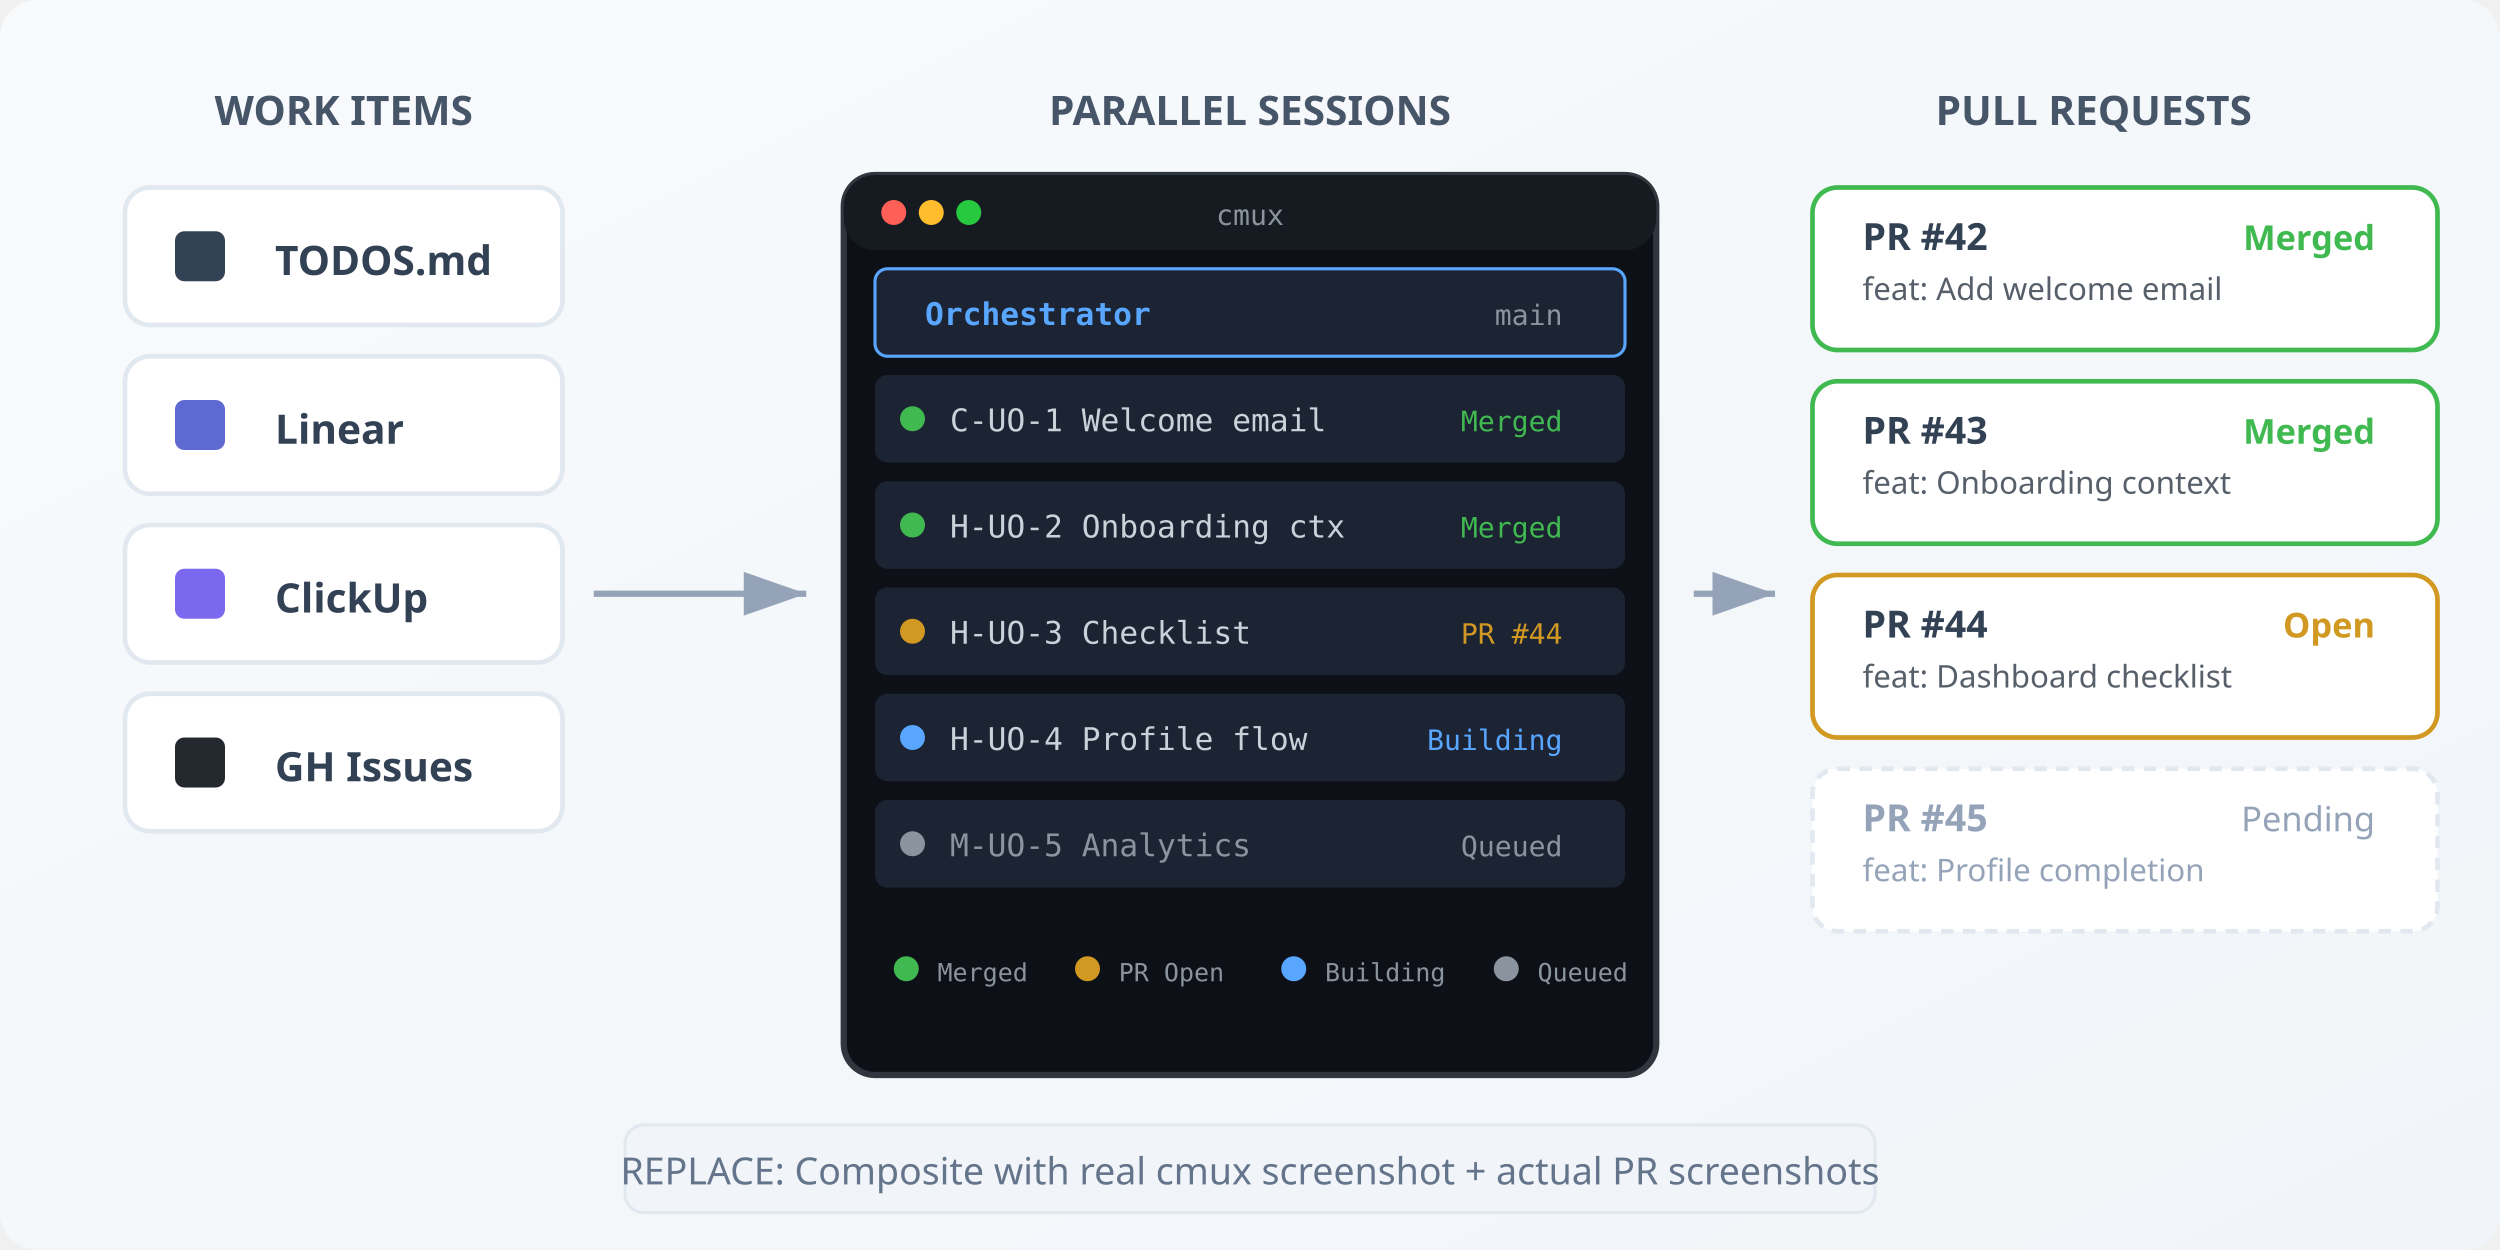
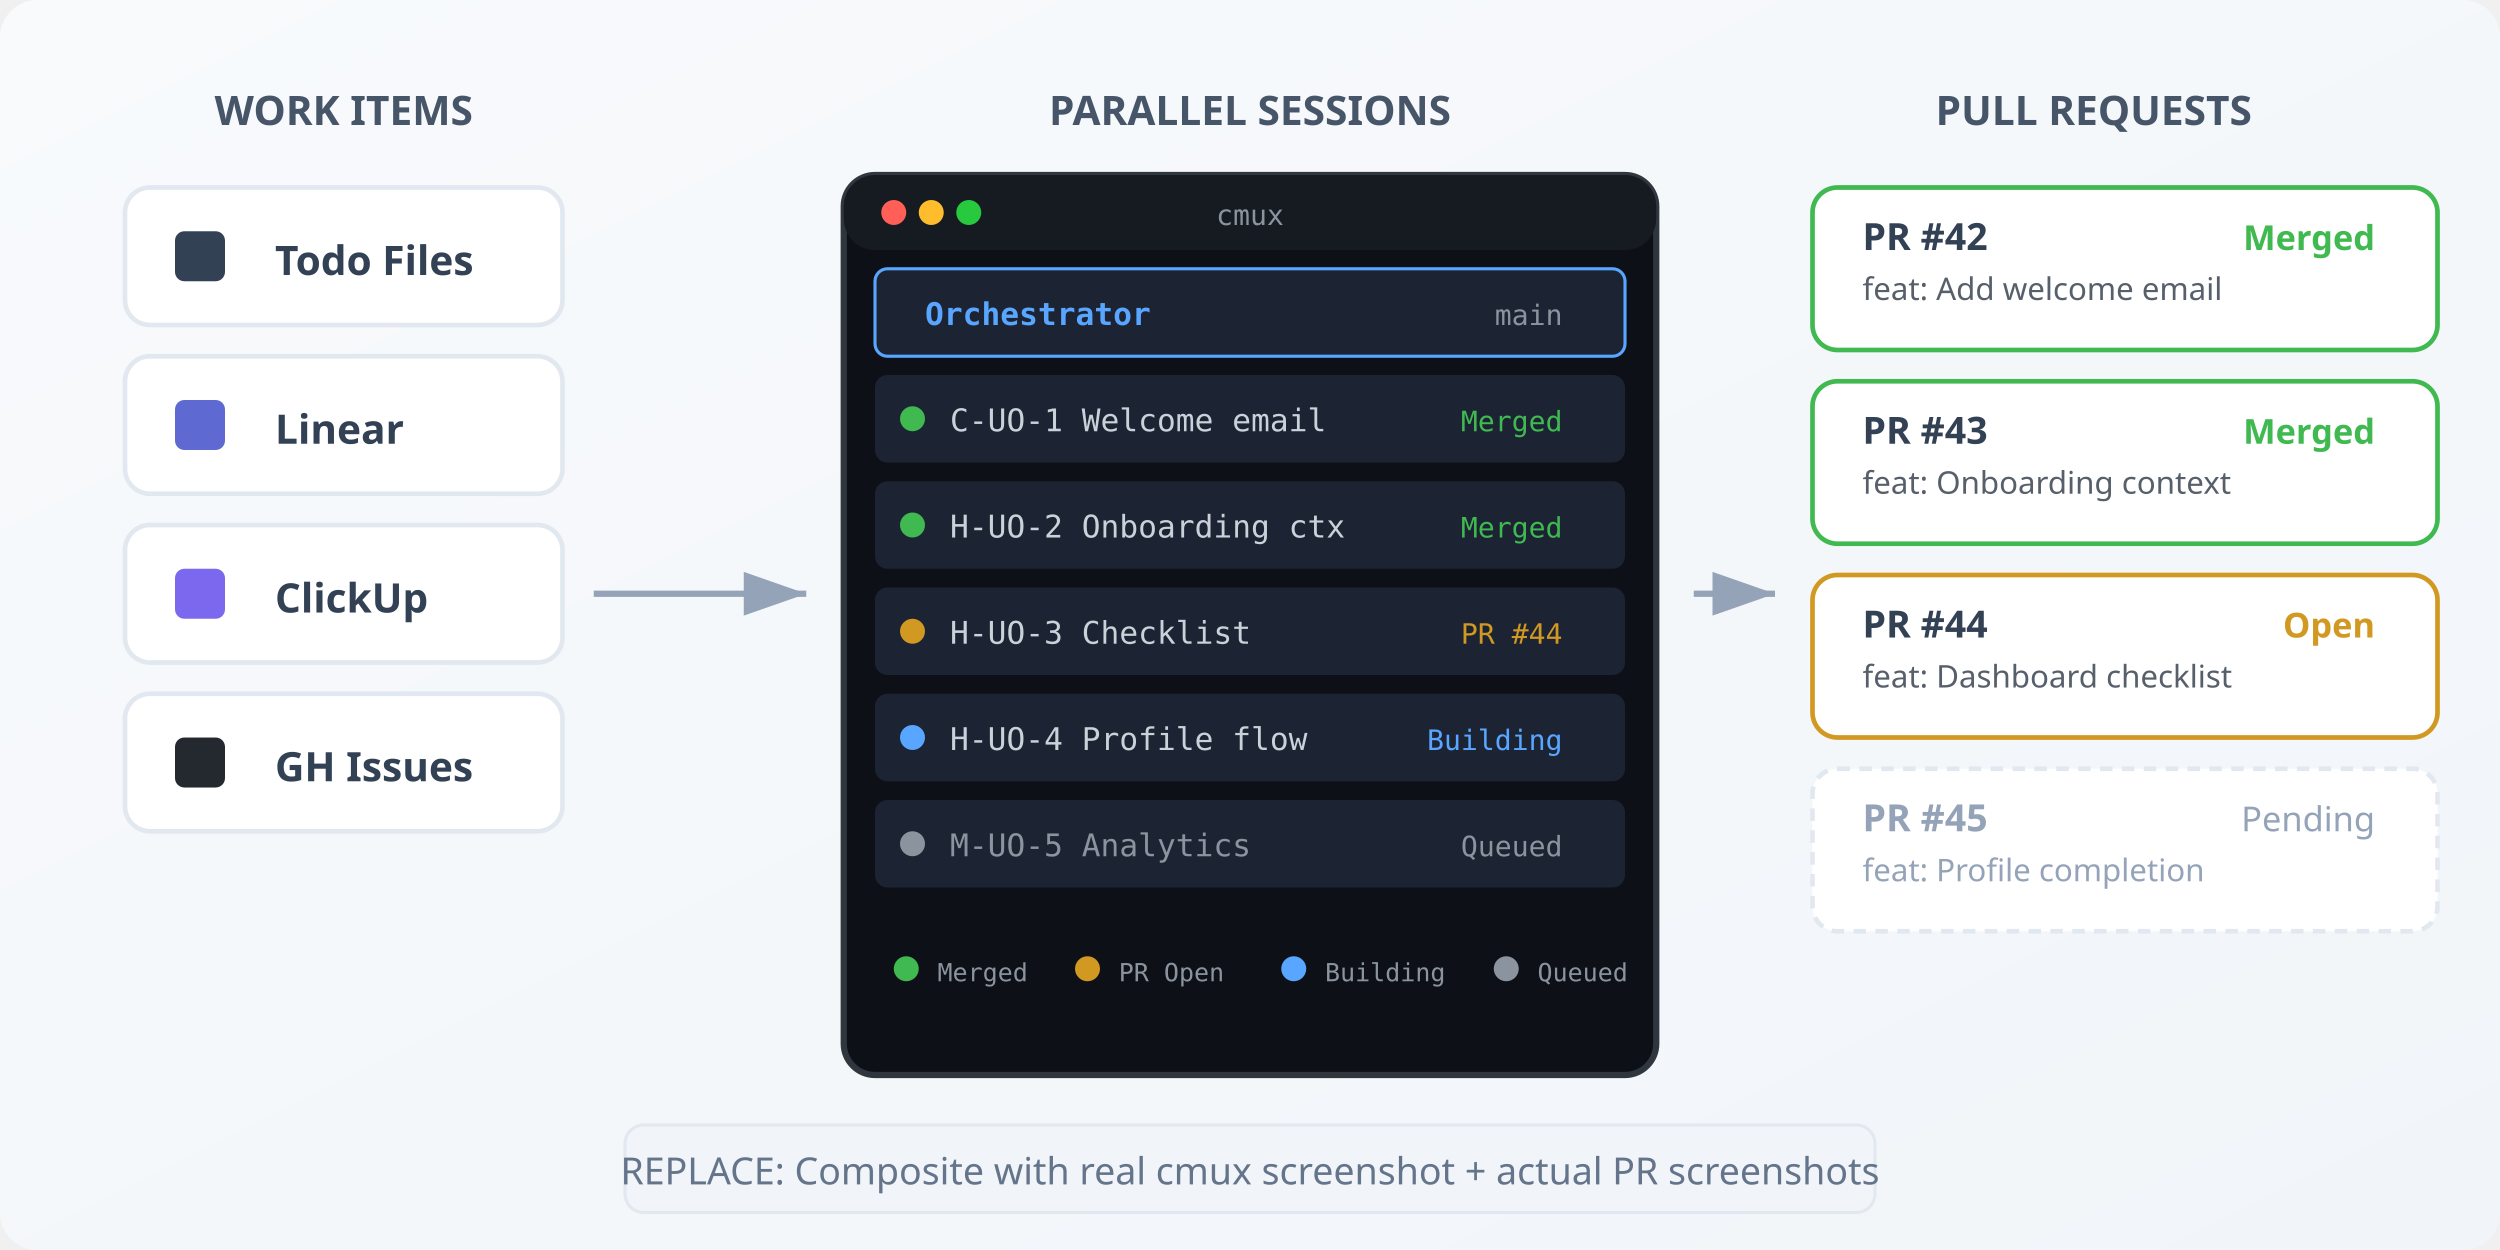
<svg xmlns="http://www.w3.org/2000/svg" width="800" height="400" viewBox="0 0 800 400">
  <defs>
    <linearGradient id="bg2" x1="0%" y1="0%" x2="100%" y2="100%">
      <stop offset="0%" style="stop-color:#f8fafc;stop-opacity:1" />
      <stop offset="100%" style="stop-color:#f1f5f9;stop-opacity:1" />
    </linearGradient>
    <marker id="arrowhead" markerWidth="10" markerHeight="7" refX="10" refY="3.5" orient="auto">
      <polygon points="0 0, 10 3.5, 0 7" fill="#94a3b8" />
    </marker>
  </defs>
  <rect width="800" height="400" rx="12" fill="url(#bg2)" />
  <text x="110" y="40" text-anchor="middle" fill="#475569" font-family="sans-serif" font-size="13" font-weight="bold">WORK ITEMS</text>
  <rect x="40" y="60" width="140" height="44" rx="8" fill="#ffffff" stroke="#e2e8f0" stroke-width="1.5" />
  <rect x="56" y="74" width="16" height="16" rx="3" fill="#334155" />
-   <text x="88" y="88" fill="#334155" font-family="sans-serif" font-size="13" font-weight="600">TODOS.md</text>
+   <text x="88" y="88" fill="#334155" font-family="sans-serif" font-size="13" font-weight="600">Todo Files</text>
  <rect x="40" y="114" width="140" height="44" rx="8" fill="#ffffff" stroke="#e2e8f0" stroke-width="1.5" />
  <rect x="56" y="128" width="16" height="16" rx="3" fill="#5e6ad2" />
  <text x="88" y="142" fill="#334155" font-family="sans-serif" font-size="13" font-weight="600">Linear</text>
  <rect x="40" y="168" width="140" height="44" rx="8" fill="#ffffff" stroke="#e2e8f0" stroke-width="1.5" />
  <rect x="56" y="182" width="16" height="16" rx="3" fill="#7b68ee" />
  <text x="88" y="196" fill="#334155" font-family="sans-serif" font-size="13" font-weight="600">ClickUp</text>
  <rect x="40" y="222" width="140" height="44" rx="8" fill="#ffffff" stroke="#e2e8f0" stroke-width="1.5" />
  <rect x="56" y="236" width="16" height="16" rx="3" fill="#24292f" />
  <text x="88" y="250" fill="#334155" font-family="sans-serif" font-size="13" font-weight="600">GH Issues</text>
  <line x1="190" y1="190" x2="258" y2="190" stroke="#94a3b8" stroke-width="2" marker-end="url(#arrowhead)" />
  <text x="400" y="40" text-anchor="middle" fill="#475569" font-family="sans-serif" font-size="13" font-weight="bold">PARALLEL SESSIONS</text>
  <rect x="270" y="56" width="260" height="288" rx="10" fill="#0d1117" stroke="#30363d" stroke-width="2" />
  <rect x="270" y="56" width="260" height="24" rx="10" fill="#161b22" />
  <circle cx="286" cy="68" r="4" fill="#ff5f56" />
  <circle cx="298" cy="68" r="4" fill="#ffbd2e" />
  <circle cx="310" cy="68" r="4" fill="#27c93f" />
  <text x="400" y="72" text-anchor="middle" fill="#8b949e" font-family="monospace" font-size="9">cmux</text>
  <rect x="280" y="86" width="240" height="28" rx="4" fill="#1c2333" stroke="#58a6ff" stroke-width="1" />
  <text x="296" y="104" fill="#58a6ff" font-family="monospace" font-size="10" font-weight="bold">Orchestrator</text>
  <text x="500" y="104" text-anchor="end" fill="#8b949e" font-family="monospace" font-size="9">main</text>
  <rect x="280" y="120" width="240" height="28" rx="4" fill="#1c2333" />
  <circle cx="292" cy="134" r="4" fill="#3fb950" />
  <text x="304" y="138" fill="#c9d1d9" font-family="monospace" font-size="10">C-UO-1  Welcome email</text>
  <text x="500" y="138" text-anchor="end" fill="#3fb950" font-family="monospace" font-size="9">Merged</text>
  <rect x="280" y="154" width="240" height="28" rx="4" fill="#1c2333" />
  <circle cx="292" cy="168" r="4" fill="#3fb950" />
  <text x="304" y="172" fill="#c9d1d9" font-family="monospace" font-size="10">H-UO-2  Onboarding ctx</text>
  <text x="500" y="172" text-anchor="end" fill="#3fb950" font-family="monospace" font-size="9">Merged</text>
  <rect x="280" y="188" width="240" height="28" rx="4" fill="#1c2333" />
  <circle cx="292" cy="202" r="4" fill="#d29922" />
  <text x="304" y="206" fill="#c9d1d9" font-family="monospace" font-size="10">H-UO-3  Checklist</text>
  <text x="500" y="206" text-anchor="end" fill="#d29922" font-family="monospace" font-size="9">PR #44</text>
  <rect x="280" y="222" width="240" height="28" rx="4" fill="#1c2333" />
  <circle cx="292" cy="236" r="4" fill="#58a6ff" />
  <text x="304" y="240" fill="#c9d1d9" font-family="monospace" font-size="10">H-UO-4  Profile flow</text>
  <text x="500" y="240" text-anchor="end" fill="#58a6ff" font-family="monospace" font-size="9">Building</text>
  <rect x="280" y="256" width="240" height="28" rx="4" fill="#1c2333" />
  <circle cx="292" cy="270" r="4" fill="#8b949e" />
  <text x="304" y="274" fill="#8b949e" font-family="monospace" font-size="10">M-UO-5  Analytics</text>
  <text x="500" y="274" text-anchor="end" fill="#8b949e" font-family="monospace" font-size="9">Queued</text>
  <circle cx="290" cy="310" r="4" fill="#3fb950" />
  <text x="300" y="314" fill="#8b949e" font-family="monospace" font-size="8">Merged</text>
  <circle cx="348" cy="310" r="4" fill="#d29922" />
  <text x="358" y="314" fill="#8b949e" font-family="monospace" font-size="8">PR Open</text>
  <circle cx="414" cy="310" r="4" fill="#58a6ff" />
  <text x="424" y="314" fill="#8b949e" font-family="monospace" font-size="8">Building</text>
  <circle cx="482" cy="310" r="4" fill="#8b949e" />
  <text x="492" y="314" fill="#8b949e" font-family="monospace" font-size="8">Queued</text>
  <line x1="542" y1="190" x2="568" y2="190" stroke="#94a3b8" stroke-width="2" marker-end="url(#arrowhead)" />
  <text x="670" y="40" text-anchor="middle" fill="#475569" font-family="sans-serif" font-size="13" font-weight="bold">PULL REQUESTS</text>
  <rect x="580" y="60" width="200" height="52" rx="8" fill="#ffffff" stroke="#3fb950" stroke-width="1.5" />
  <text x="596" y="80" fill="#334155" font-family="sans-serif" font-size="12" font-weight="600">PR #42</text>
  <text x="596" y="96" fill="#57606a" font-family="sans-serif" font-size="10">feat: Add welcome email</text>
  <text x="760" y="80" text-anchor="end" fill="#3fb950" font-family="sans-serif" font-size="11" font-weight="bold">Merged</text>
  <rect x="580" y="122" width="200" height="52" rx="8" fill="#ffffff" stroke="#3fb950" stroke-width="1.5" />
  <text x="596" y="142" fill="#334155" font-family="sans-serif" font-size="12" font-weight="600">PR #43</text>
  <text x="596" y="158" fill="#57606a" font-family="sans-serif" font-size="10">feat: Onboarding context</text>
  <text x="760" y="142" text-anchor="end" fill="#3fb950" font-family="sans-serif" font-size="11" font-weight="bold">Merged</text>
  <rect x="580" y="184" width="200" height="52" rx="8" fill="#ffffff" stroke="#d29922" stroke-width="1.5" />
  <text x="596" y="204" fill="#334155" font-family="sans-serif" font-size="12" font-weight="600">PR #44</text>
  <text x="596" y="220" fill="#57606a" font-family="sans-serif" font-size="10">feat: Dashboard checklist</text>
  <text x="760" y="204" text-anchor="end" fill="#d29922" font-family="sans-serif" font-size="11" font-weight="bold">Open</text>
  <rect x="580" y="246" width="200" height="52" rx="8" fill="#ffffff" stroke="#e2e8f0" stroke-width="1.5" stroke-dasharray="4,3" />
  <text x="596" y="266" fill="#94a3b8" font-family="sans-serif" font-size="12" font-weight="600">PR #45</text>
  <text x="596" y="282" fill="#94a3b8" font-family="sans-serif" font-size="10">feat: Profile completion</text>
  <text x="760" y="266" text-anchor="end" fill="#94a3b8" font-family="sans-serif" font-size="11">Pending</text>
  <rect x="200" y="360" width="400" height="28" rx="6" fill="#f1f5f9" stroke="#e2e8f0" stroke-width="1" />
  <text x="400" y="379" text-anchor="middle" fill="#64748b" font-family="sans-serif" font-size="12">REPLACE: Composite with real cmux screenshot + actual PR screenshots</text>
</svg>
